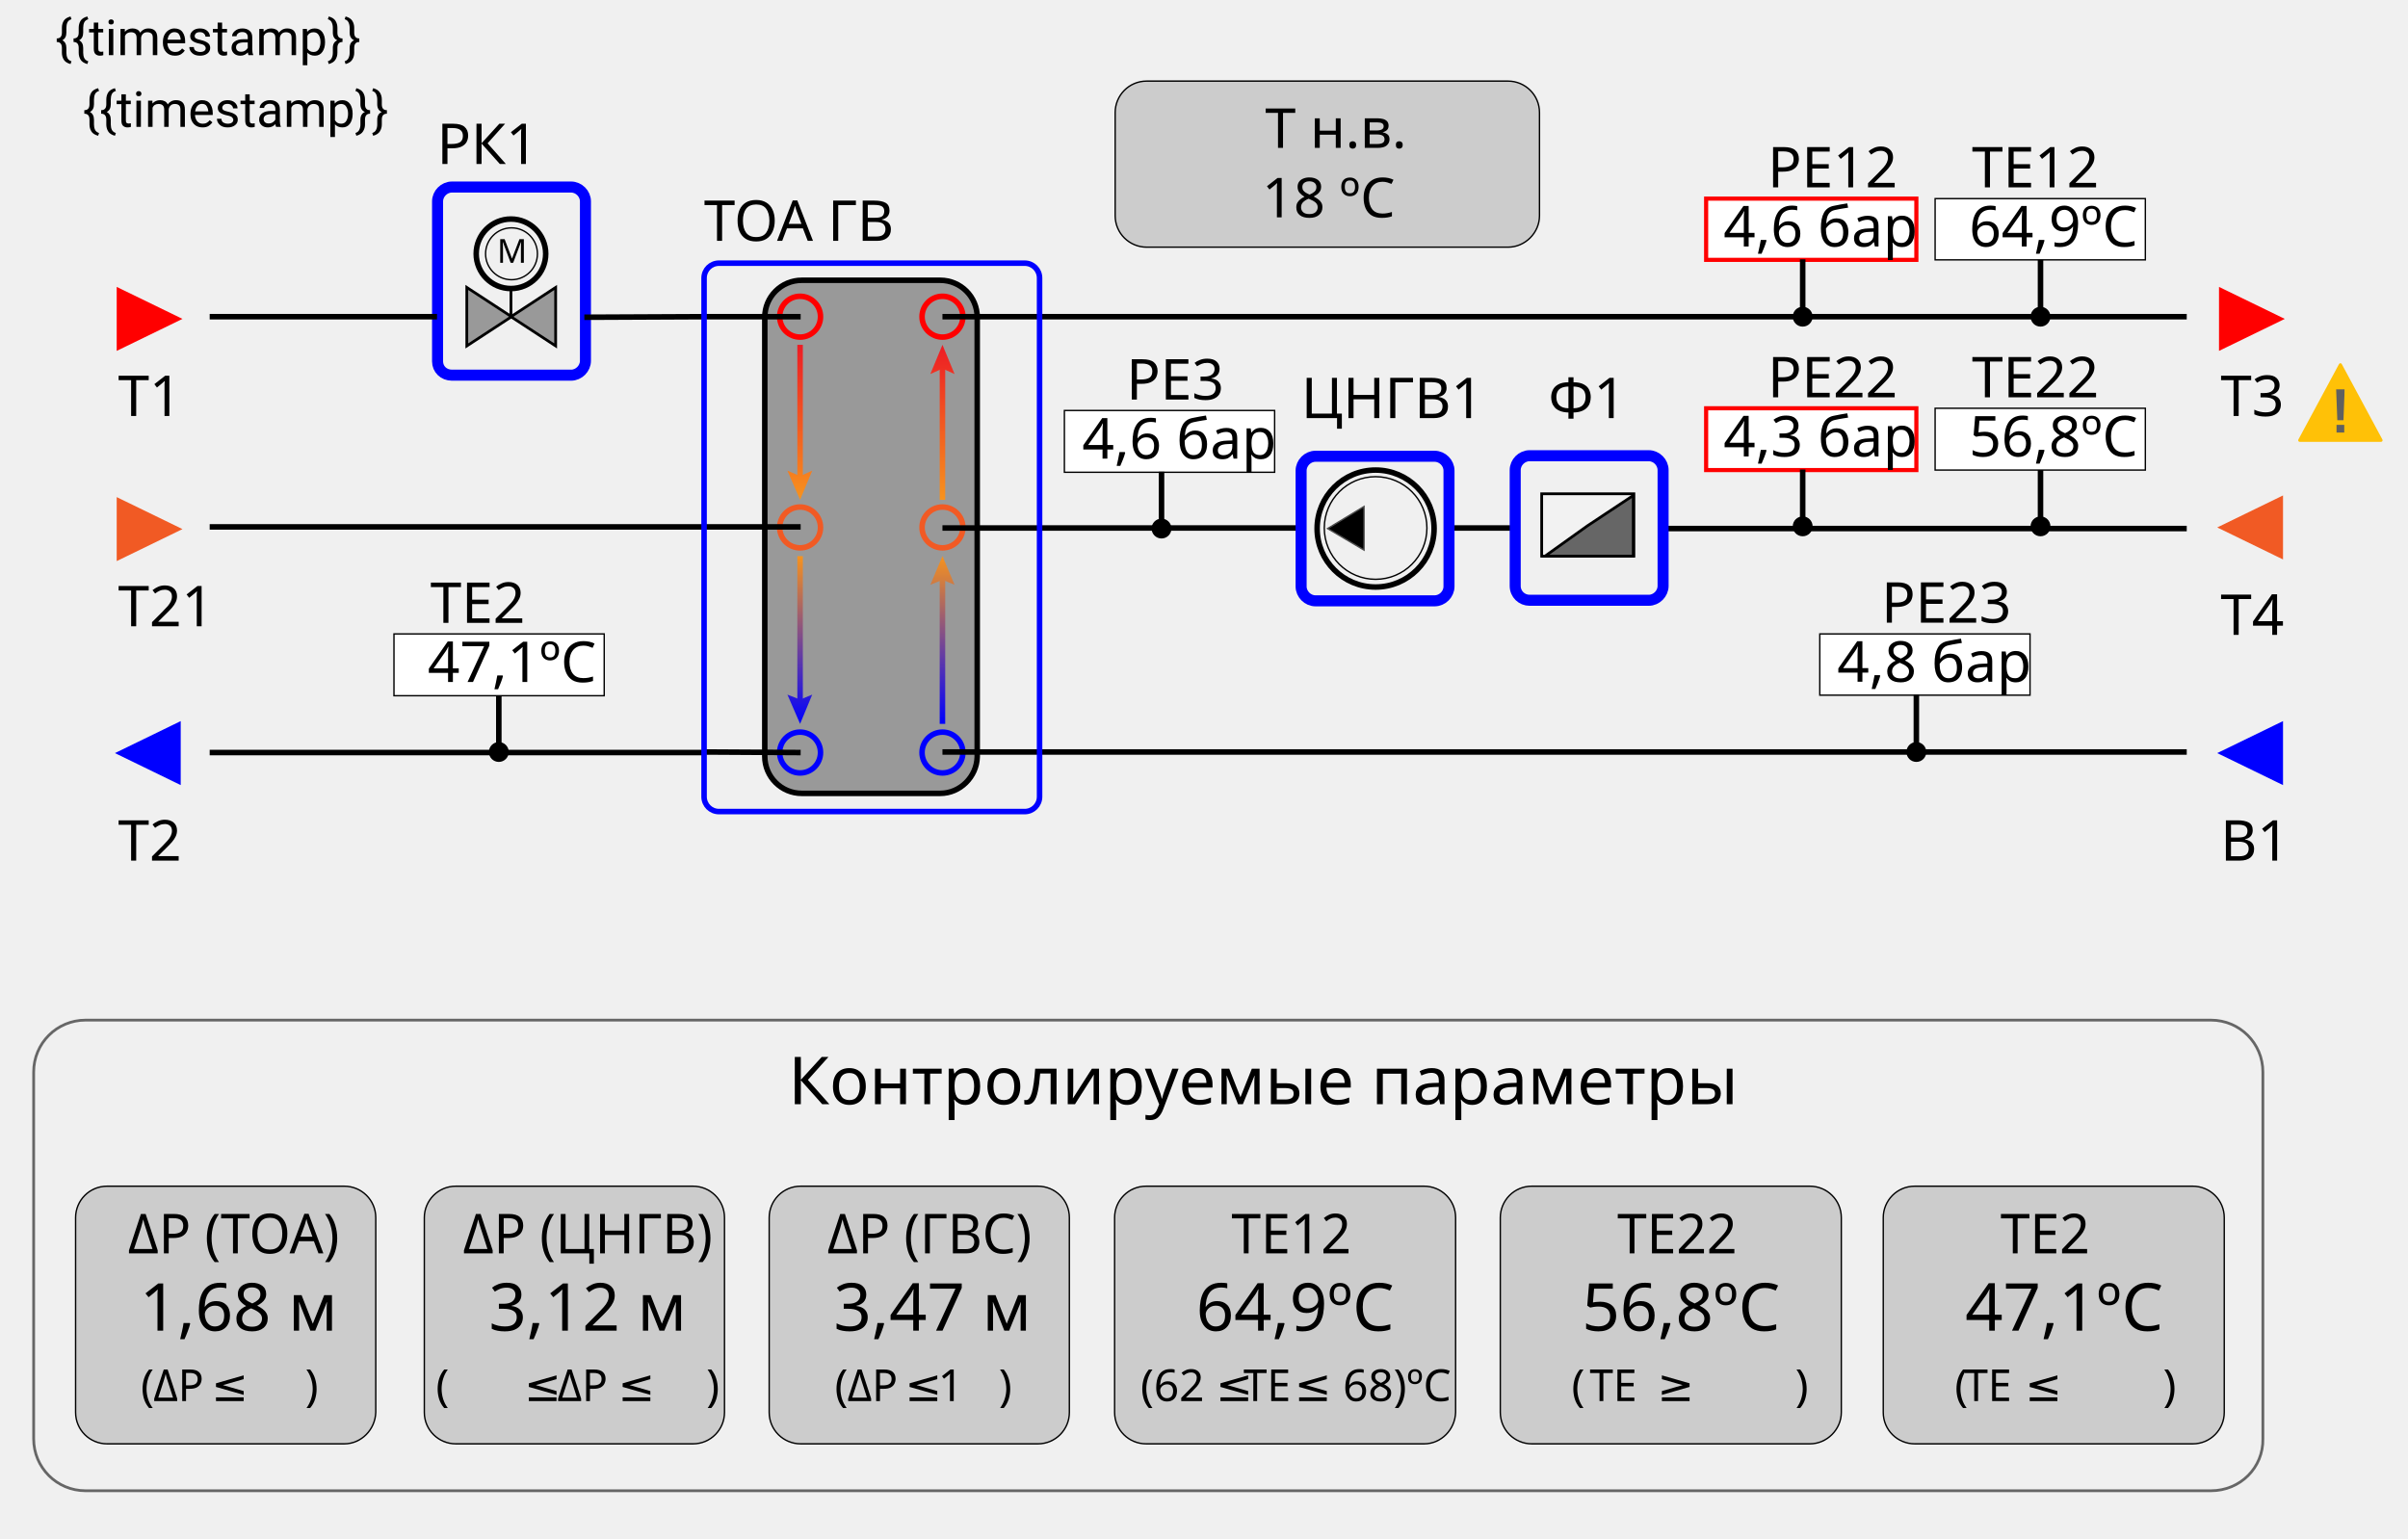
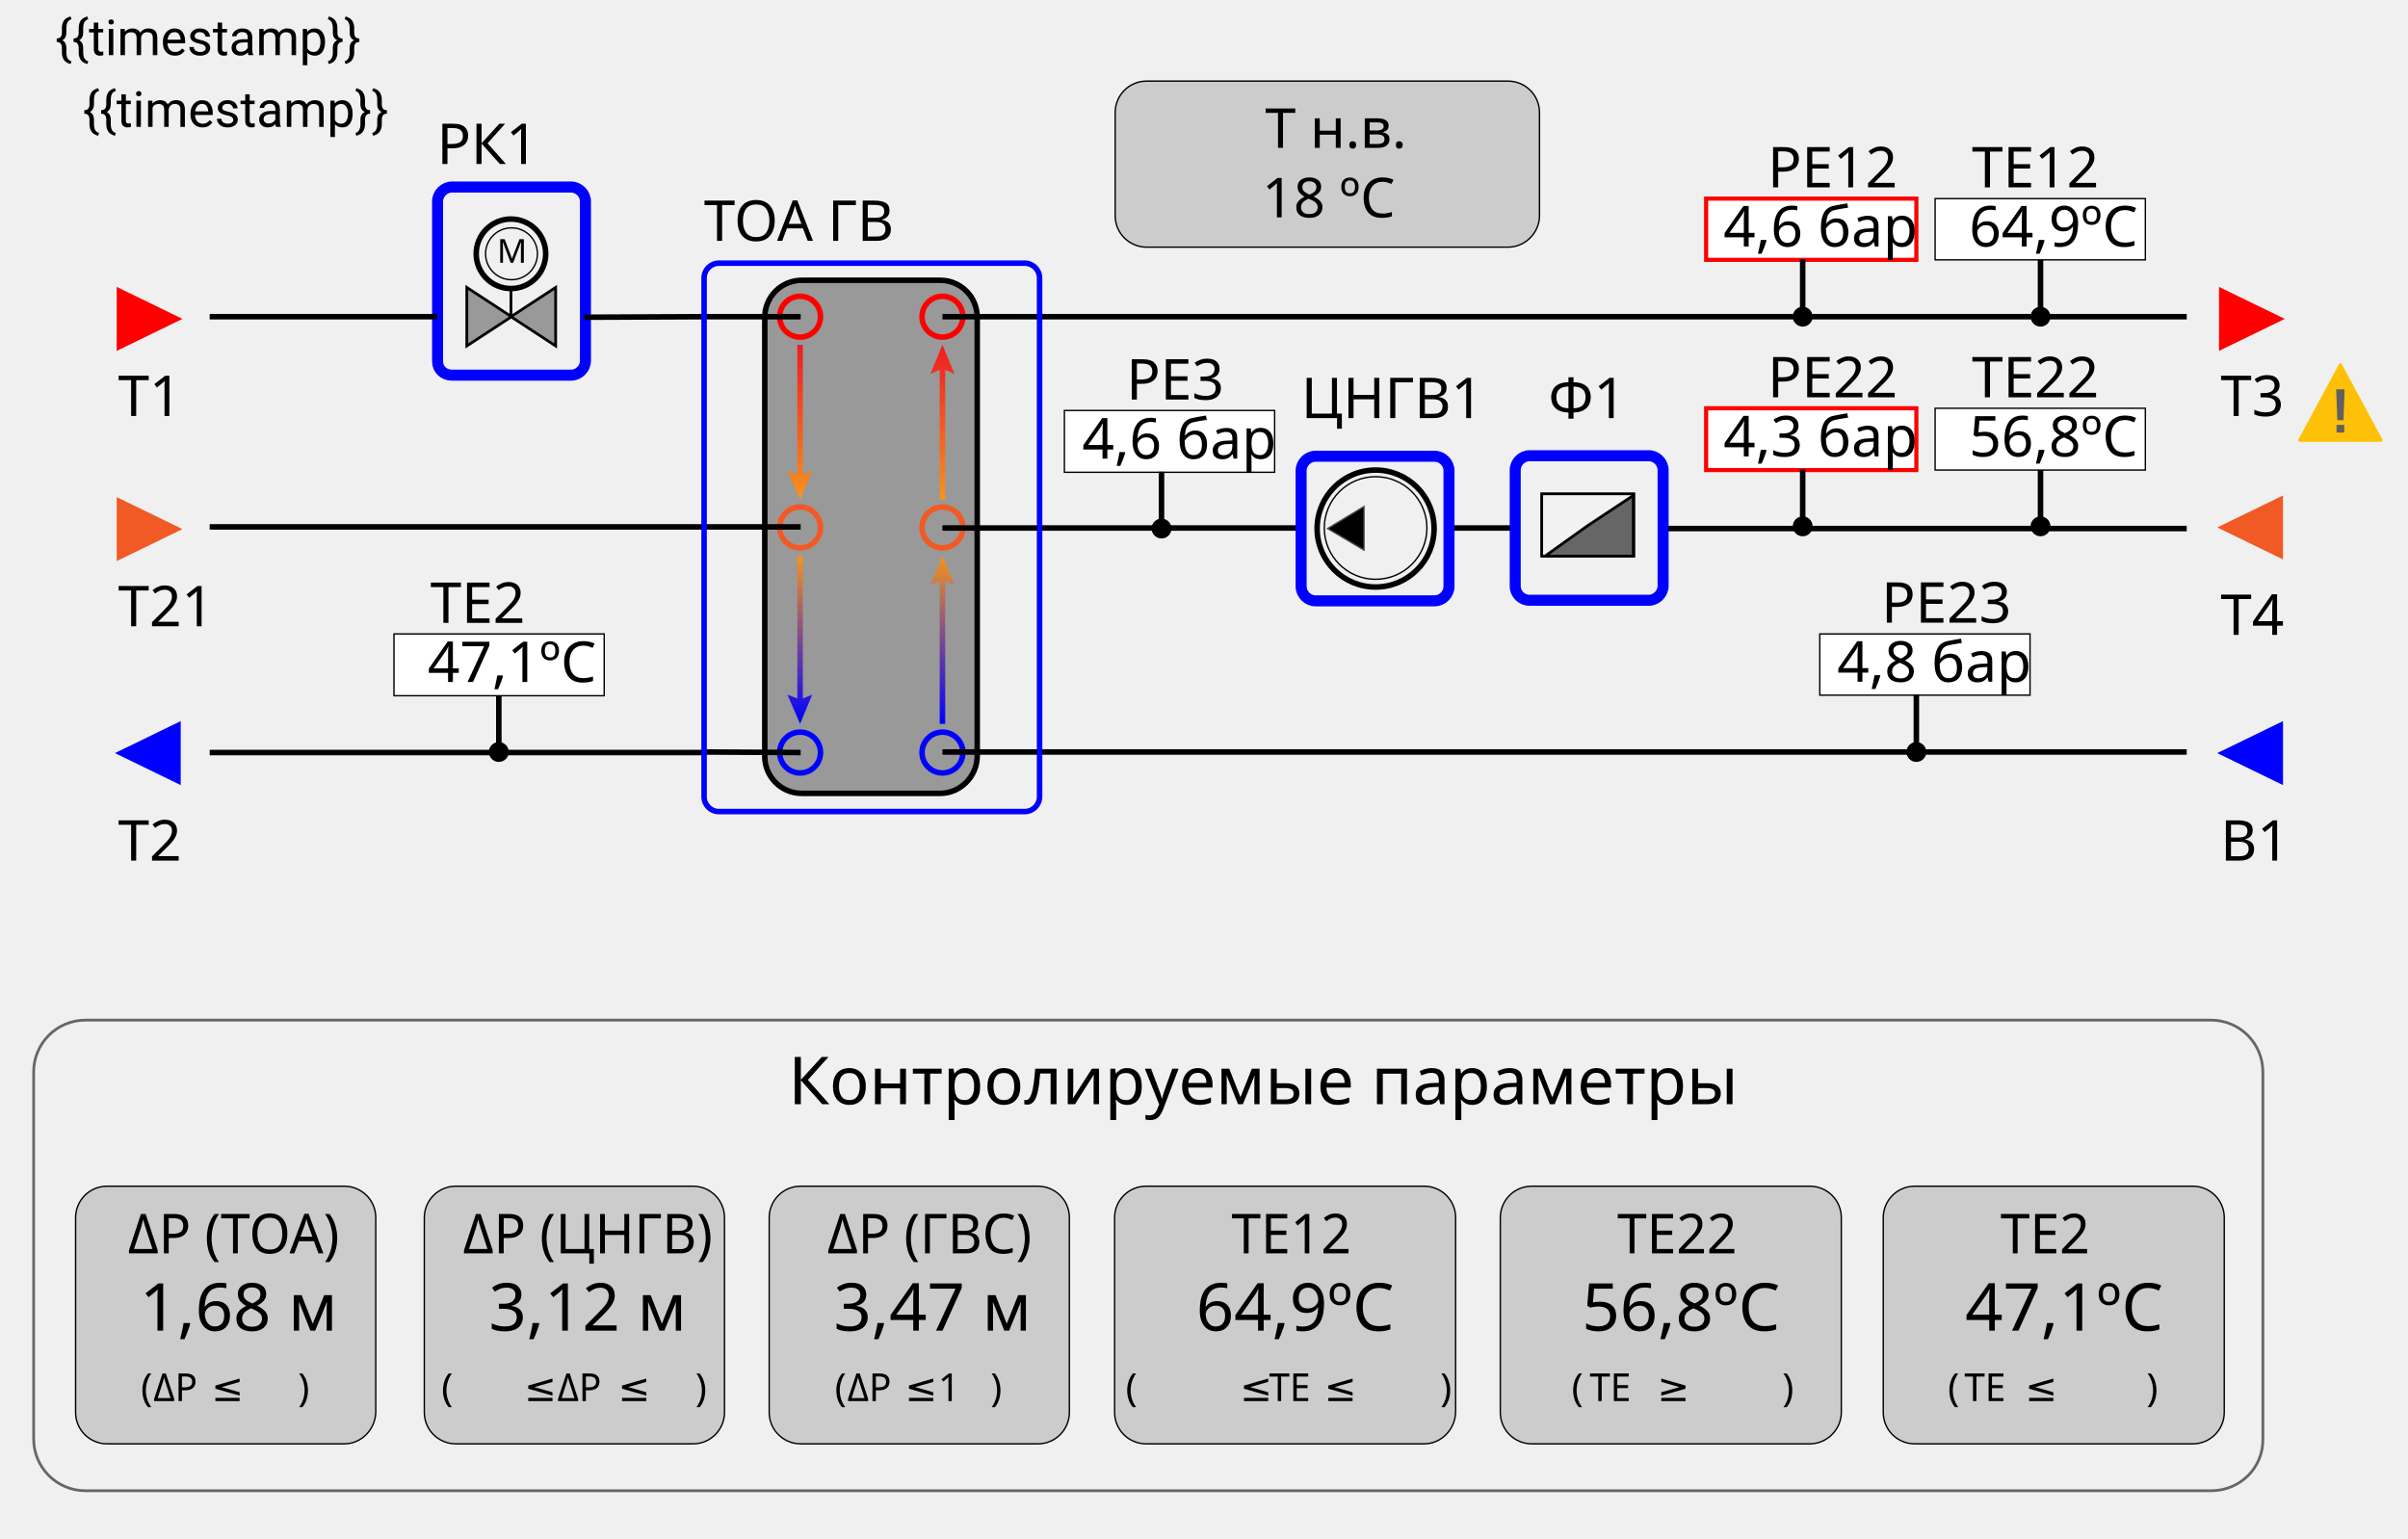
<svg xmlns="http://www.w3.org/2000/svg" version="1.1" id="Layer_1" x="0px" y="0px" viewBox="0 0 436.4 278.8" style="enable-background:new 0 0 436.4 278.8;" xml:space="preserve">
  <defs>
    <g id="emergencyIcon">
      <rect style="fill:#606060;" width="2" height="10" transform="translate(8, 5)" />
      <path style="fill:#FFC107;cursor:pointer" transform="scale(0.035)" d="M479 447.77 268.43 56.64a8 8 0 0 0-14.09 0L43.73 447.77a8 8 0 0 0 7.05 11.79H472a8 8 0 0 0 7-11.79zm-197.62-36.29h-40v-40h40zm-4-63.92h-32l-6-160h44z">
			</path>
    </g>
  </defs>
  <g data-section="timestamp">
    <g transform="matrix(1 0 0 1 10 10)" data-state="timestamp" data-state-eval="if(state.isConnected === false) {element.style.fill = 'red'}">
      <text data-state="timestamp" data-state-format="date" style="font-family: Roboto,Helvetica,Arial,sans-serif; font-size:9px;">{{timestamp}}</text>
      <text data-state="timestamp" data-state-format="time" transform="matrix(1 0 0 1 5 13)" style="font-family: Roboto,Helvetica,Arial,sans-serif; font-size:9px;">{{timestamp}}</text>
    </g>
  </g>
  <line style="fill:none;stroke:#000000;stroke-miterlimit:10;" x1="235.8" y1="95.7" x2="188.4" y2="95.7" />
  <line style="fill:none;stroke:#000000;stroke-miterlimit:10;" x1="274.6" y1="95.7" x2="262.4" y2="95.7" />
  <g>
    <circle style="fill:none;stroke:#000000;stroke-miterlimit:10;" cx="249.3" cy="95.8" r="10.6" />
    <circle style="fill:none;stroke:#000000;stroke-width:0.25;stroke-miterlimit:10;" cx="249.3" cy="95.7" r="9.3" />
    <polygon style="stroke:#4D4D4D;stroke-width:0.25;stroke-miterlimit:10;" points="240.6,95.8 247.2,91.8 247.2,99.7 240.6,95.8   " />
    <g>
      <path style="fill:none;stroke:#0000FF;stroke-width:2;stroke-miterlimit:10;" d="M235.8,106.3v-21c0-1.4,1.2-2.6,2.6-2.6H260    c1.4,0,2.6,1.2,2.6,2.6v21c0,1.4-1.2,2.6-2.6,2.6h-21.6C237,108.9,235.8,107.7,235.8,106.3z" />
    </g>
  </g>
  <line style="fill:none;stroke:#000000;stroke-miterlimit:10;" x1="396.3" y1="95.8" x2="301.4" y2="95.8" />
  <line style="fill:none;stroke:#000000;stroke-miterlimit:10;" x1="396.3" y1="57.4" x2="188.4" y2="57.4" />
  <g>
    <rect x="279.4" y="89.5" style="fill:#F2F2F2;stroke:#000000;stroke-width:0.5;stroke-miterlimit:10;" width="16.7" height="11.3" />
    <polygon style="fill:#666666;stroke:#000000;stroke-width:0.5;stroke-miterlimit:10;" points="287.7,95.3 296,89.8 296,100.8   280,100.8  " />
    <g>
      <path style="fill:none;stroke:#0000FF;stroke-width:2;stroke-miterlimit:10;" d="M274.6,106.2v-21c0-1.4,1.2-2.6,2.6-2.6h21.6    c1.4,0,2.6,1.2,2.6,2.6v21c0,1.4-1.2,2.6-2.6,2.6h-21.6C275.8,108.8,274.6,107.7,274.6,106.2z" />
    </g>
  </g>
  <text transform="matrix(1 0 0 1 235.8254 75.7822)" style="font-family:'MyriadPro-Regular'; font-size:10.218px;">ЦНГВ1</text>
  <text transform="matrix(1 0 0 1 127.5686 43.6562)" style="font-family:'MyriadPro-Regular'; font-size:10.218px;">ТОА ГВ</text>
  <g>
    <path style="fill:#999999;stroke:#000000;stroke-miterlimit:10;" d="M170.4,143.8h-25.1c-3.7,0-6.7-3-6.7-6.7V57.5   c0-3.7,3-6.7,6.7-6.7h25.1c3.7,0,6.7,3,6.7,6.7v79.7C177,140.8,174,143.8,170.4,143.8z" />
    <circle style="fill:none;stroke:#FF0000;stroke-miterlimit:10;" cx="145" cy="57.4" r="3.7" />
    <circle style="fill:none;stroke:#0000FF;stroke-miterlimit:10;" cx="145" cy="136.4" r="3.7" />
    <circle style="fill:none;stroke:#FF0000;stroke-miterlimit:10;" cx="170.8" cy="57.4" r="3.7" />
    <circle style="fill:none;stroke:#0000FF;stroke-miterlimit:10;" cx="170.8" cy="136.4" r="3.7" />
    <circle style="fill:none;stroke:#F15A24;stroke-miterlimit:10;" cx="145" cy="95.6" r="3.7" />
    <circle style="fill:none;stroke:#F15A24;stroke-miterlimit:10;" cx="170.8" cy="95.6" r="3.7" />
  </g>
  <g>
    <polygon style="fill:#999999;stroke:#000000;stroke-width:0.5;stroke-miterlimit:10;" points="92.6,57.4 100.7,52.1 100.7,62.7   92.6,57.4  " />
    <polygon style="fill:#999999;stroke:#000000;stroke-width:0.5;stroke-miterlimit:10;" points="92.7,57.4 84.6,62.7 84.6,52.1   92.7,57.4  " />
    <g>
      <path style="fill:none;stroke:#0000FF;stroke-width:2;stroke-miterlimit:10;" d="M79.3,65.5V36.5c0-1.4,1.2-2.6,2.6-2.6h21.6    c1.4,0,2.6,1.2,2.6,2.6v28.9c0,1.4-1.2,2.6-2.6,2.6H81.9C80.4,68,79.3,66.9,79.3,65.5z" />
    </g>
    <circle style="fill:none;stroke:#000000;stroke-miterlimit:10;" cx="92.6" cy="46" r="6.3" />
    <circle style="fill:none;stroke:#000000;stroke-width:0.25;stroke-miterlimit:10;" cx="92.7" cy="46" r="4.7" />
    <text transform="matrix(1 0 0 1 90.0775 47.6302)" style="font-family:'MyriadPro-Regular'; font-size:6px;">М</text>
    <line style="fill:none;stroke:#000000;stroke-width:0.5;stroke-miterlimit:10;" x1="92.6" y1="57.4" x2="92.6" y2="52.3" />
  </g>
  <text transform="matrix(1 0 0 1 79.1874 29.7244)" style="font-family:'MyriadPro-Regular'; font-size:10.218px;">РК1</text>
  <line style="fill:none;stroke:#000000;stroke-miterlimit:10;" x1="79.2" y1="57.4" x2="38" y2="57.4" />
  <use href="#emergencyIcon" transform="translate(415, 64)" />
  <polygon style="fill:#FF0000;stroke:#FF0000;stroke-width:0.5;stroke-miterlimit:10;" points="413.5,57.8 402.4,63.2 402.4,52.4  413.5,57.8 " />
  <polygon style="fill:#F15A24;stroke:#F15A24;stroke-width:0.5;stroke-miterlimit:10;" points="402.4,95.6 413.5,90.2 413.5,101  402.4,95.6 " />
  <text transform="matrix(1 0 0 1 402.4151 75.395)" style="font-family:'MyriadPro-Regular'; font-size:10.218px;">Т3</text>
  <polygon style="fill:#FF0000;stroke:#FF0000;stroke-width:0.5;stroke-miterlimit:10;" points="32.5,57.8 21.4,63.2 21.4,52.4  32.5,57.8 " />
  <text transform="matrix(1 0 0 1 21.3864 75.395)" style="font-family:'MyriadPro-Regular'; font-size:10.218px;">Т1</text>
  <text transform="matrix(1 0 0 1 402.4142 115.0646)" style="font-family:'MyriadPro-Regular'; font-size:10.218px;">Т4</text>
  <polygon style="fill:#0000FF;stroke:#0000FF;stroke-width:0.5;stroke-miterlimit:10;" points="402.4,136.5 413.5,131.1 413.5,141.9  402.4,136.5 " />
  <text transform="matrix(1 0 0 1 402.4142 155.9816)" style="font-family:'MyriadPro-Regular'; font-size:10.218px;">В1</text>
  <polygon style="fill:#0000FF;stroke:#0000FF;stroke-width:0.5;stroke-miterlimit:10;" points="21.4,136.5 32.5,131.1 32.5,141.9  21.4,136.5 " />
  <text transform="matrix(1 0 0 1 21.3858 155.9816)" style="font-family:'MyriadPro-Regular'; font-size:10.218px;">T2</text>
  <g data-section="tempOutHWS">
    <polygon style="fill:#FFFFFF;stroke:#000000;stroke-width:0.25;stroke-miterlimit:10;" points="388.8,85.2 350.8,85.2 350.7,85.2   350.7,74 350.8,74 388.8,74 388.8,74 388.8,85.2  " />
    <text data-state="tempOutHWS" transform="matrix(1 0 0 1 356.8676 82.7244)" style="font-family:'MyriadPro-Regular'; font-size:10.218px;">56,8ºC</text>
    <line style="fill:none;stroke:#000000;stroke-miterlimit:10;" x1="369.8" y1="95.4" x2="369.8" y2="85.2" />
    <text transform="matrix(1 0 0 1 357.3446 72.0084)" style="font-family:'MyriadPro-Regular'; font-size:10.218px;">TE22</text>
  </g>
  <g data-section="pressOutNet">
    <polygon style="fill:#FFFFFF;stroke:#FF0000;stroke-width:0.75;stroke-miterlimit:10;" points="347.2,85.2 309.2,85.2 309.2,85.2   309.2,74 309.2,74 347.2,74 347.3,74 347.3,85.2  " />
    <text data-state="pressOutNet" transform="matrix(1 0 0 1 312.3297 82.7246)" style="font-family:'MyriadPro-Regular'; font-size:10.218px;">4,3 бар</text>
    <line style="fill:none;stroke:#000000;stroke-miterlimit:10;" x1="326.7" y1="95.5" x2="326.7" y2="85.1" />
    <text transform="matrix(1 0 0 1 320.3517 72.0087)" style="font-family:'MyriadPro-Regular'; font-size:10.218px;">PE22</text>
  </g>
  <circle style="stroke:#000000;stroke-miterlimit:10;" cx="326.7" cy="95.4" r="1.3" />
  <g>
    <polygon style="fill:#FFFFFF;stroke:#000000;stroke-width:0.25;stroke-miterlimit:10;" points="231,85.6 192.9,85.6 192.9,85.6   192.9,74.4 192.9,74.4 231,74.4 231,74.4 231,85.6  " />
    <text data-state="pressOutAfterPump" transform="matrix(1 0 0 1 196.1082 83.1293)" style="font-family:'MyriadPro-Regular'; font-size:10.218px;">4,6 бар</text>
    <line style="fill:none;stroke:#000000;stroke-miterlimit:10;" x1="210.5" y1="95.9" x2="210.5" y2="85.5" />
    <text transform="matrix(1 0 0 1 204.1302 72.4135)" style="font-family:'MyriadPro-Regular'; font-size:10.218px;">PE3</text>
  </g>
  <circle style="stroke:#000000;stroke-miterlimit:10;" cx="210.5" cy="95.8" r="1.3" />
  <circle style="stroke:#000000;stroke-miterlimit:10;" cx="369.8" cy="95.4" r="1.3" />
  <g data-section="tempInHWS">
    <polygon style="fill:#FFFFFF;stroke:#000000;stroke-width:0.25;stroke-miterlimit:10;" points="388.8,47.1 350.8,47.1 350.7,47.1   350.7,36 350.8,36 388.8,36 388.8,36 388.8,47.1  " />
    <text data-state="tempInHWS" transform="matrix(1 0 0 1 356.8676 44.6722)" style="font-family:'MyriadPro-Regular'; font-size:10.218px;">64,9ºC</text>
    <line style="fill:none;stroke:#000000;stroke-miterlimit:10;" x1="369.8" y1="57.4" x2="369.8" y2="47.1" />
    <text transform="matrix(1 0 0 1 357.3446 33.9562)" style="font-family:'MyriadPro-Regular'; font-size:10.218px;">TE12</text>
  </g>
  <g data-section="pressInHWS">
    <polygon style="fill:#FFFFFF;stroke:#FF0000;stroke-width:0.75;stroke-miterlimit:10;" points="347.2,47.1 309.2,47.1 309.2,47.1   309.2,36 309.2,36 347.2,36 347.3,36 347.3,47.1  " />
    <text data-state="pressInHWS" transform="matrix(1 0 0 1 312.3297 44.6724)" style="font-family:'MyriadPro-Regular'; font-size:10.218px;">4,6 бар</text>
    <line style="fill:none;stroke:#000000;stroke-miterlimit:10;" x1="326.7" y1="57.4" x2="326.7" y2="47" />
    <text transform="matrix(1 0 0 1 320.3517 33.9566)" style="font-family:'MyriadPro-Regular'; font-size:10.218px;">PE12</text>
  </g>
  <circle style="stroke:#000000;stroke-miterlimit:10;" cx="326.7" cy="57.4" r="1.3" />
  <circle style="stroke:#000000;stroke-miterlimit:10;" cx="369.8" cy="57.4" r="1.3" />
  <g>
    <polygon style="fill:#FFFFFF;stroke:#000000;stroke-width:0.25;stroke-miterlimit:10;" points="109.5,126.1 71.4,126.1 71.4,126   71.4,114.9 71.4,114.9 109.5,114.9 109.5,114.9 109.5,126  " />
    <text data-state="tempOutNet" transform="matrix(1 0 0 1 77.5 123.6131)" style="font-family:'MyriadPro-Regular'; font-size:10.218px;">47,1ºC</text>
    <line style="fill:none;stroke:#000000;stroke-miterlimit:10;" x1="90.4" y1="136.3" x2="90.4" y2="126.1" />
    <text transform="matrix(1 0 0 1 77.9771 112.897)" style="font-family:'MyriadPro-Regular'; font-size:10.218px;">TE2</text>
  </g>
  <circle style="stroke:#000000;stroke-miterlimit:10;" cx="90.4" cy="136.3" r="1.3" />
  <line style="fill:none;stroke:#000000;stroke-miterlimit:10;" x1="396.3" y1="136.3" x2="188.4" y2="136.3" />
  <g>
    <polygon style="fill:#FFFFFF;stroke:#000000;stroke-width:0.25;stroke-miterlimit:10;" points="367.9,126 329.8,126 329.8,126   329.8,114.9 329.8,114.9 367.9,114.9 367.9,114.9 367.9,126  " />
    <text data-state="pressInCW" transform="matrix(1 0 0 1 332.9416 123.5696)" style="font-family:'MyriadPro-Regular'; font-size:10.218px;">4,8 бар</text>
    <line style="fill:none;stroke:#000000;stroke-miterlimit:10;" x1="347.3" y1="136.3" x2="347.3" y2="125.9" />
    <text transform="matrix(1 0 0 1 340.9636 112.8538)" style="font-family:'MyriadPro-Regular'; font-size:10.218px;">PE23</text>
  </g>
  <circle style="stroke:#000000;stroke-miterlimit:10;" cx="347.3" cy="136.3" r="1.3" />
  <g>
    <path style="fill:#CCCCCC;stroke:#000000;stroke-width:0.25;stroke-miterlimit:10;" d="M273.3,44.8h-65.5c-3.1,0-5.7-2.5-5.7-5.7  V20.4c0-3.1,2.5-5.7,5.7-5.7h65.5c3.1,0,5.7,2.5,5.7,5.7v18.7C279,42.2,276.4,44.8,273.3,44.8z" />
    <text transform="matrix(1 0 0 1 229.2842 26.8054)" style="font-family:'MyriadPro-Regular'; font-size:10px;">Т н.в.</text>
    <text data-state="tempOutAir" transform="matrix(1 0 0 1 226.1242 39.395)" style="font-family:'MyriadPro-Regular'; font-size:10px;"> 18 ºC</text>\
	</g>
-   <path data-state="deltaPressTOA" data-state-eval="if(state.deltaPressTOA &gt; state.limDeltaPressTOA) {element.style.stroke='red'; element.style.strokeWidth=1;}" style="fill:#CCCCCC;stroke:#000000;stroke-width:0.25;stroke-miterlimit:10;" d="M62.4,261.7h-43c-3.1,0-5.7-2.5-5.7-5.7  v-35.3c0-3.1,2.5-5.7,5.7-5.7h43c3.1,0,5.7,2.5,5.7,5.7V256C68,259.1,65.5,261.7,62.4,261.7z" />
-   <text transform="matrix(0.9625 0 0 1 23.1781 227.1754)" style="font-family:'MyriadPro-Regular'; font-size:10px;">ΔP (ТОА)</text>
-   <text data-state="deltaPressTOA" transform="matrix(1 0 0 1 25.3061 241.1879)" style="font-family:'MyriadPro-Regular'; font-size:12px;">1,68 м</text>
  <path style="fill:none;stroke:#666666;stroke-width:0.5;stroke-miterlimit:10;" d="M400.7,270.2H15.5c-5.2,0-9.4-4.2-9.4-9.4v-66.5  c0-5.2,4.2-9.4,9.4-9.4h385.2c5.2,0,9.4,4.2,9.4,9.4v66.5C410.2,266,406,270.2,400.7,270.2z" />
  <text transform="matrix(1 0 0 1 142.8844 200.1409)" style="font-family:'MyriadPro-Regular'; font-size:12px;">Контролируемые параметры</text>
  <line style="fill:none;stroke:#000000;stroke-miterlimit:10;" x1="127.6" y1="57.4" x2="105.9" y2="57.5" />
  <line style="fill:none;stroke:#000000;stroke-miterlimit:10;" x1="127.6" y1="95.5" x2="38" y2="95.5" />
  <polygon style="fill:#F15A24;stroke:#F15A24;stroke-width:0.5;stroke-miterlimit:10;" points="32.5,95.9 21.4,101.3 21.4,90.5  32.5,95.9 " />
  <text transform="matrix(1 0 0 1 21.3864 113.5137)" style="font-family:'MyriadPro-Regular'; font-size:10.218px;">Т21</text>
  <line style="fill:none;stroke:#000000;stroke-miterlimit:10;" x1="170.8" y1="95.7" x2="188.4" y2="95.7" />
  <line style="fill:none;stroke:#000000;stroke-miterlimit:10;" x1="170.8" y1="136.3" x2="188.4" y2="136.3" />
  <line style="fill:none;stroke:#000000;stroke-miterlimit:10;" x1="170.8" y1="57.4" x2="188.4" y2="57.4" />
  <line style="fill:none;stroke:#000000;stroke-miterlimit:10;" x1="127.6" y1="57.4" x2="145.1" y2="57.4" />
  <line style="fill:none;stroke:#000000;stroke-miterlimit:10;" x1="127.6" y1="95.5" x2="145.1" y2="95.5" />
  <line style="fill:none;stroke:#000000;stroke-miterlimit:10;" x1="127.6" y1="136.4" x2="38" y2="136.4" />
  <line style="fill:none;stroke:#000000;stroke-miterlimit:10;" x1="127.6" y1="136.3" x2="145.1" y2="136.4" />
  <text transform="matrix(1 0 0 1 280.604 75.7821)" style="font-family:'MyriadPro-Regular'; font-size:10.218px;">Ф1</text>
  <g>
    <g>
      <linearGradient id="SVGID_1_" gradientUnits="userSpaceOnUse" x1="170.82" y1="131.168" x2="170.82" y2="100.768">
        <stop offset="0" style="stop-color:#0000FF" />
        <stop offset="1" style="stop-color:#F7931E" />
      </linearGradient>
      <line style="fill:none;stroke:url(#SVGID_1_);stroke-miterlimit:10;" x1="170.8" y1="131.2" x2="170.8" y2="104.3" />
      <g>
        <linearGradient id="SVGID_00000003073593200209291440000005478639112698296251_" gradientUnits="userSpaceOnUse" x1="170.82" y1="131.168" x2="170.82" y2="100.768">
          <stop offset="0" style="stop-color:#0000FF" />
          <stop offset="1" style="stop-color:#F7931E" />
        </linearGradient>
        <polygon style="fill:url(#SVGID_00000003073593200209291440000005478639112698296251_);" points="173,106 170.8,105.1 168.6,106     170.8,100.8    " />
      </g>
    </g>
  </g>
  <g>
    <g>
      <linearGradient id="SVGID_00000181073140609169645330000010301978756640400007_" gradientUnits="userSpaceOnUse" x1="170.82" y1="90.595" x2="170.82" y2="62.513">
        <stop offset="0" style="stop-color:#F7931E" />
        <stop offset="1" style="stop-color:#ED1C24" />
      </linearGradient>
      <line style="fill:none;stroke:url(#SVGID_00000181073140609169645330000010301978756640400007_);stroke-miterlimit:10;" x1="170.8" y1="90.6" x2="170.8" y2="66.1" />
      <g>
        <linearGradient id="SVGID_00000121964551502218526500000015389201277508309181_" gradientUnits="userSpaceOnUse" x1="170.82" y1="90.595" x2="170.82" y2="62.513">
          <stop offset="0" style="stop-color:#F7931E" />
          <stop offset="1" style="stop-color:#ED1C24" />
        </linearGradient>
        <polygon style="fill:url(#SVGID_00000121964551502218526500000015389201277508309181_);" points="173,67.8 170.8,66.8     168.6,67.8 170.8,62.5    " />
      </g>
    </g>
  </g>
  <g>
    <g>
      <linearGradient id="SVGID_00000156560013947252714660000017123490611103133109_" gradientUnits="userSpaceOnUse" x1="144.956" y1="131.168" x2="144.956" y2="100.768">
        <stop offset="0" style="stop-color:#0000FF" />
        <stop offset="1" style="stop-color:#F7931E" />
      </linearGradient>
      <line style="fill:none;stroke:url(#SVGID_00000156560013947252714660000017123490611103133109_);stroke-miterlimit:10;" x1="145" y1="127.6" x2="145" y2="100.8" />
      <g>
        <linearGradient id="SVGID_00000032633094524620902720000003798605269548292240_" gradientUnits="userSpaceOnUse" x1="144.956" y1="131.168" x2="144.956" y2="100.768">
          <stop offset="0" style="stop-color:#0000FF" />
          <stop offset="1" style="stop-color:#F7931E" />
        </linearGradient>
        <polygon style="fill:url(#SVGID_00000032633094524620902720000003798605269548292240_);" points="147.2,125.9 145,126.8     142.7,125.9 145,131.2    " />
      </g>
    </g>
  </g>
  <g>
    <g>
      <linearGradient id="SVGID_00000054972982834480912260000012269013910876262571_" gradientUnits="userSpaceOnUse" x1="144.956" y1="90.595" x2="144.956" y2="62.513">
        <stop offset="0" style="stop-color:#F7931E" />
        <stop offset="1" style="stop-color:#ED1C24" />
      </linearGradient>
      <line style="fill:none;stroke:url(#SVGID_00000054972982834480912260000012269013910876262571_);stroke-miterlimit:10;" x1="145" y1="87" x2="145" y2="62.5" />
      <g>
        <linearGradient id="SVGID_00000141431930762282495340000017439940193165611915_" gradientUnits="userSpaceOnUse" x1="144.956" y1="90.595" x2="144.956" y2="62.513">
          <stop offset="0" style="stop-color:#F7931E" />
          <stop offset="1" style="stop-color:#ED1C24" />
        </linearGradient>
        <polygon style="fill:url(#SVGID_00000141431930762282495340000017439940193165611915_);" points="147.2,85.3 145,86.3     142.7,85.3 145,90.6    " />
      </g>
    </g>
  </g>
-   <path style="fill:none;stroke:#0000FF;stroke-miterlimit:10;" d="M185.7,147.1h-55.4c-1.5,0-2.7-1.2-2.7-2.7v-94  c0-1.5,1.2-2.7,2.7-2.7h55.4c1.5,0,2.7,1.2,2.7,2.7v94C188.4,145.9,187.2,147.1,185.7,147.1z" />
-   <text transform="matrix(1 0 0 1 25.5244 253.9454)" style="font-family:'MyriadPro-Regular'; font-size:8px;">(</text>
-   <text transform="matrix(0.9625 0 0 1 27.7964 253.9454)" style="font-family:'MyriadPro-Regular'; font-size:8px;">ΔP </text>
-   <text transform="matrix(1 0 0 1 38.2988 253.9454)" style="font-family:'MyriadPro-Regular'; font-size:8px;">≤</text>
-   <text data-state="limDeltaPressTOA" transform="matrix(1 0 0 1 44.2988 253.9454)" style="font-family:'MyriadPro-Regular'; font-size:8px;" />
-   <text transform="matrix(1 0 0 1 55.2988 253.9454)" style="font-family:'MyriadPro-Regular'; font-size:8px;">)</text>
-   <g>
+   <path style="fill:none;stroke:#0000FF;stroke-miterlimit:10;" d="M185.7,147.1h-55.4c-1.5,0-2.7-1.2-2.7-2.7v-94   c0-1.5,1.2-2.7,2.7-2.7h55.4c1.5,0,2.7,1.2,2.7,2.7v94C188.4,145.9,187.2,147.1,185.7,147.1z" />
+   <g data-section="deltaPressTOA">
+     <path data-state="deltaPressTOA" data-state-eval="if(state.deltaPressTOA &gt; state.limDeltaPressTOA) {element.style.stroke='red'; element.style.strokeWidth=1;}" style="fill:#CCCCCC;stroke:#000000;stroke-width:0.25;stroke-miterlimit:10;" d="M62.4,261.7h-43c-3.1,0-5.7-2.5-5.7-5.7  v-35.3c0-3.1,2.5-5.7,5.7-5.7h43c3.1,0,5.7,2.5,5.7,5.7V256C68,259.1,65.5,261.7,62.4,261.7z" />
+     <text transform="matrix(0.9625 0 0 1 23.1781 227.1754)" style="font-family:'MyriadPro-Regular'; font-size:10px;">ΔP (ТОА)</text>
+     <text data-state="deltaPressTOA" transform="matrix(1 0 0 1 25.3061 241.1879)" style="font-family:'MyriadPro-Regular'; font-size:12px;">1,68 м</text>
+     <text transform="matrix(1 0 0 1 25.5244 253.9454)" style="font-family:'MyriadPro-Regular'; font-size:7px;">(</text>
+     <text transform="matrix(0.9625 0 0 1 27.7964 253.9454)" style="font-family:'MyriadPro-Regular'; font-size:7px;">ΔP</text>
+     <text transform="matrix(1 0 0 1 38.2988 253.9454)" style="font-family:'MyriadPro-Regular'; font-size:7px;">≤</text>
+     <text data-state="limDeltaPressTOA" transform="matrix(1 0 0 1 44.2988 253.9454)" style="font-family:'MyriadPro-Regular'; font-size:7px;" />
+     <text transform="matrix(1 0 0 1 54 253.9454)" style="font-family:'MyriadPro-Regular'; font-size:7px;">)</text>
+   </g>
+   <g data-section="deltaPressPump">
    <path data-state="deltaPressPump" data-state-eval="if(state.deltaPressPump &gt; state.limHighDeltaPressPump || state.deltaPressPump &lt; state.limLowDeltaPressPump) {element.style.stroke = 'red'; element.style.strokeWidth = 1;}" style="fill:#CCCCCC;stroke:#000000;stroke-width:0.25;stroke-miterlimit:10;" d="M125.6,261.7h-43c-3.1,0-5.7-2.5-5.7-5.7  v-35.3c0-3.1,2.5-5.7,5.7-5.7h43c3.1,0,5.7,2.5,5.7,5.7V256C131.3,259.1,128.8,261.7,125.6,261.7z" />
    <text transform="matrix(0.9625 0 0 1 83.8886 227.1754)" style="font-family:'MyriadPro-Regular'; font-size:10px;">ΔP (ЦНГВ)</text>
    <text data-state="deltaPressPump" transform="matrix(1 0 0 1 88.5717 241.1879)" style="font-family:'MyriadPro-Regular'; font-size:12px;">3,12 м</text>
-     <text transform="matrix(1 0 0 1 79 253.9454)" style="font-family:'MyriadPro-Regular'; font-size:8px;">(</text>
-     <text data-state="limLowDeltaPressPump" transform="matrix(1 0 0 1 82 253.9454)" style="font-family:'MyriadPro-Regular'; font-size:8px;" />
-     <text transform="matrix(1 0 0 1 95 253.9454)" style="font-family:'MyriadPro-Regular'; font-size:8px;">≤</text>
-     <text transform="matrix(0.9625 0 0 1 101 253.9454)" style="font-family:'MyriadPro-Regular'; font-size:8px;">ΔP</text>
-     <text transform="matrix(1 0 0 1 112 253.9454)" style="font-family:'MyriadPro-Regular'; font-size:8px;">≤</text>
-     <text data-state="limHighDeltaPressPump" transform="matrix(1 0 0 1 117 253.9454)" style="font-family:'MyriadPro-Regular'; font-size:8px;" />
-     <text transform="matrix(1 0 0 1 128 253.9454)" style="font-family:'MyriadPro-Regular'; font-size:8px;">)</text>
-   </g>
-   <g>
+     <text transform="matrix(1 0 0 1 80 253.9454)" style="font-family:'MyriadPro-Regular'; font-size:7px;">(</text>
+     <text data-state="limLowDeltaPressPump" transform="matrix(1 0 0 1 82 253.9454)" style="font-family:'MyriadPro-Regular'; font-size:7px;" />
+     <text transform="matrix(1 0 0 1 95 253.9454)" style="font-family:'MyriadPro-Regular'; font-size:7px;">≤</text>
+     <text transform="matrix(0.9625 0 0 1 101 253.9454)" style="font-family:'MyriadPro-Regular'; font-size:7px;">ΔP</text>
+     <text transform="matrix(1 0 0 1 112 253.9454)" style="font-family:'MyriadPro-Regular'; font-size:7px;">≤</text>
+     <text data-state="limHighDeltaPressPump" transform="matrix(1 0 0 1 117 253.9454)" style="font-family:'MyriadPro-Regular'; font-size:7px;" />
+     <text transform="matrix(1 0 0 1 126 253.9454)" style="font-family:'MyriadPro-Regular'; font-size:7px;">)</text>
+   </g>
+   <g data-section="deltaPressHWS">
    <path data-state="deltaPressHWS" data-state-eval="if(state.deltaPressHWS &gt; state.limHighDeltaPressHWS) {element.style.stroke='red'; element.style.strokeWidth=1;}" style="fill:#CCCCCC;stroke:#000000;stroke-width:0.25;stroke-miterlimit:10;" d="M188.1,261.7h-43c-3.1,0-5.7-2.5-5.7-5.7v-35.3  c0-3.1,2.5-5.7,5.7-5.7h43c3.1,0,5.7,2.5,5.7,5.7V256C193.8,259.1,191.3,261.7,188.1,261.7z" />
    <text transform="matrix(0.9625 0 0 1 149.9076 227.1754)" style="font-family:'MyriadPro-Regular'; font-size:10px;">ΔP (ГВС)</text>
    <text data-state="deltaPressHWS" transform="matrix(1 0 0 1 151.0681 241.1879)" style="font-family:'MyriadPro-Regular'; font-size:12px;">3,47 м</text>
-     <text transform="matrix(1 0 0 1 151.2856 253.9454)" style="font-family:'MyriadPro-Regular'; font-size:8px;">(</text>
-     <text transform="matrix(0.9625 0 0 1 153.5576 253.9454)" style="font-family:'MyriadPro-Regular'; font-size:8px;">ΔP </text>
-     <text transform="matrix(1 0 0 1 164 253.9454)" style="font-family:'MyriadPro-Regular'; font-size:8px;">≤</text>
-     <text transform="matrix(1 0 0 1 170 253.9454)" style="font-family:'MyriadPro-Regular'; font-size:8px;" data-state="limHighDeltaPressHWS">1</text>
-     <text transform="matrix(1 0 0 1 181 253.9454)" style="font-family:'MyriadPro-Regular'; font-size:8px;">)</text>
-   </g>
-   <path style="fill:#CCCCCC;stroke:#000000;stroke-width:0.25;stroke-miterlimit:10;" d="M258.1,261.7h-50.4c-3.1,0-5.7-2.5-5.7-5.7  v-35.3c0-3.1,2.5-5.7,5.7-5.7h50.4c3.1,0,5.7,2.5,5.7,5.7V256C263.7,259.1,261.2,261.7,258.1,261.7z" />
-   <text transform="matrix(0.9625 0 0 1 223.1699 227.1754)" style="font-family:'MyriadPro-Regular'; font-size:10px;">TE12</text>
-   <text data-state="tempInHWS" transform="matrix(1 0 0 1 216.7767 241.1879)" style="font-family:'MyriadPro-Regular'; font-size:12px;">64,9ºC</text>
-   <text transform="matrix(1 0 0 1 206.7071 253.9454)" style="font-family:'MyriadPro-Regular'; font-size:8px;">(62 ≤ </text>
-   <text transform="matrix(0.9625 0 0 1 225.3467 253.9454)" style="font-family:'MyriadPro-Regular'; font-size:8px;">TE </text>
-   <text transform="matrix(1 0 0 1 234.5938 253.9454)" style="font-family:'MyriadPro-Regular'; font-size:8px;">≤ 68)ºC</text>
-   <path data-state="tempOutHWS" data-state-eval="if(state.tempOutHWS &lt;= state.limLowTempOutHWS) {element.style.stroke='red'; element.style.strokeWidth=1;}" style="fill:#CCCCCC;stroke:#000000;stroke-width:0.25;stroke-miterlimit:10;" d="M328,261.7h-50.4c-3.1,0-5.7-2.5-5.7-5.7  v-35.3c0-3.1,2.5-5.7,5.7-5.7H328c3.1,0,5.7,2.5,5.7,5.7V256C333.7,259.1,331.1,261.7,328,261.7z" />
-   <text transform="matrix(0.9625 0 0 1 293.0992 227.1754)" style="font-family:'MyriadPro-Regular'; font-size:10px;">TE22</text>
-   <text data-state="tempOutHWS" transform="matrix(1 0 0 1 286.706 241.1879)" style="font-family:'MyriadPro-Regular'; font-size:12px;">56,8ºC</text>
-   <text transform="matrix(1 0 0 1 284.82 253.9454)" style="font-family:'MyriadPro-Regular'; font-size:8px;">(</text>
-   <text transform="matrix(0.9625 0 0 1 288.0919 253.9454)" style="font-family:'MyriadPro-Regular'; font-size:8px;">TE</text>
-   <text transform="matrix(1 0 0 1 300.339 253.9454)" style="font-family:'MyriadPro-Regular'; font-size:8px;">≥</text>
-   <text data-state="limLowTempOutHWS" transform="matrix(1 0 0 1 306.339 253.9454)" style="font-family:'MyriadPro-Regular'; font-size:8px;" />
-   <text transform="matrix(1 0 0 1 325.339 253.9454)" style="font-family:'MyriadPro-Regular'; font-size:8px;">)</text>
-   <path data-state="tempOutNet" data-state-eval="if(state.tempOutNet &gt; state.limHighTempOutNet) {element.style.stroke = 'red'; element.style.strokeWidth = 1;}" style="fill:#CCCCCC;stroke:#000000;stroke-width:0.25;stroke-miterlimit:10;" d="M397.4,261.7H347c-3.1,0-5.7-2.5-5.7-5.7  v-35.3c0-3.1,2.5-5.7,5.7-5.7h50.4c3.1,0,5.7,2.5,5.7,5.7V256C403.1,259.1,400.6,261.7,397.4,261.7z" />
-   <text transform="matrix(0.9625 0 0 1 362.5383 227.1754)" style="font-family:'MyriadPro-Regular'; font-size:10px;">TE2</text>
-   <text data-state="tempOutNet" transform="matrix(1 0 0 1 356.145 241.1879)" style="font-family:'MyriadPro-Regular'; font-size:12px;">47,1ºC</text>
-   <text transform="matrix(1 0 0 1 354.2595 253.9454)" style="font-family:'MyriadPro-Regular'; font-size:8px;">(</text>
-   <text transform="matrix(0.9625 0 0 1 356 253.9454)" style="font-family:'MyriadPro-Regular'; font-size:8px;">TE</text>
-   <text transform="matrix(1 0 0 1 367 253.9454)" style="font-family:'MyriadPro-Regular'; font-size:8px;">≤</text>
-   <text data-state="limHighTempOutNet" transform="matrix(1 0 0 1 373 253.9454)" style="font-family:'MyriadPro-Regular'; font-size:8px;" />
-   <text transform="matrix(1 0 0 1 392 253.9454)" style="font-family:'MyriadPro-Regular'; font-size:8px;">)</text>
+     <text transform="matrix(1 0 0 1 151.2856 253.9454)" style="font-family:'MyriadPro-Regular'; font-size:7px;">(</text>
+     <text transform="matrix(0.9625 0 0 1 153.5576 253.9454)" style="font-family:'MyriadPro-Regular'; font-size:7px;">ΔP </text>
+     <text transform="matrix(1 0 0 1 164 253.9454)" style="font-family:'MyriadPro-Regular'; font-size:7px;">≤</text>
+     <text transform="matrix(1 0 0 1 170 253.9454)" style="font-family:'MyriadPro-Regular'; font-size:7px;" data-state="limHighDeltaPressHWS">1</text>
+     <text transform="matrix(1 0 0 1 179.5 253.9454)" style="font-family:'MyriadPro-Regular'; font-size:7px;">)</text>
+   </g>
+   <g data-section="tempInHWS">
+     <path data-state="tempInHWS" data-state-eval="if(state.tempInHWS &lt; state.limLowTempInHWS || state.tempInHWS &gt; state.limHighTempInHWS) {element.style.stroke = 'red'; element.style.strokeWidth = 1;}" style="fill:#CCCCCC;stroke:#000000;stroke-width:0.25;stroke-miterlimit:10;" d="M258.1,261.7h-50.4c-3.1,0-5.7-2.5-5.7-5.7  v-35.3c0-3.1,2.5-5.7,5.7-5.7h50.4c3.1,0,5.7,2.5,5.7,5.7V256C263.7,259.1,261.2,261.7,258.1,261.7z" />
+     <text transform="matrix(0.9625 0 0 1 223.1699 227.1754)" style="font-family:'MyriadPro-Regular'; font-size:10px;">TE12</text>
+     <text data-state="tempInHWS" transform="matrix(1 0 0 1 216.7767 241.1879)" style="font-family:'MyriadPro-Regular'; font-size:12px;">64,9ºC</text>
+     <text transform="matrix(1 0 0 1 204 253.9454)" style="font-family:'MyriadPro-Regular'; font-size:7px;">(</text>
+     <text data-state="limLowTempInHWS" transform="matrix(1 0 0 1 206 253.9454)" style="font-family:'MyriadPro-Regular'; font-size:7px;" />
+     <text transform="matrix(1 0 0 1 224.7071 253.9454)" style="font-family:'MyriadPro-Regular'; font-size:7px;">≤</text>
+     <text transform="matrix(0.9625 0 0 1 230 253.9454)" style="font-family:'MyriadPro-Regular'; font-size:7px;">TE</text>
+     <text transform="matrix(1 0 0 1 240 253.9454)" style="font-family:'MyriadPro-Regular'; font-size:7px;">≤</text>
+     <text data-state="limHighTempInHWS" transform="matrix(1 0 0 1 245 253.9454)" style="font-family:'MyriadPro-Regular'; font-size:7px;" />
+     <text transform="matrix(1 0 0 1 261 253.9454)" style="font-family:'MyriadPro-Regular'; font-size:7px;">)</text>
+   </g>
+   <g data-section="tempOutHWS">
+     <path data-state="tempOutHWS" data-state-eval="if(state.tempOutHWS &lt;= state.limLowTempOutHWS) {element.style.stroke='red'; element.style.strokeWidth=1;}" style="fill:#CCCCCC;stroke:#000000;stroke-width:0.25;stroke-miterlimit:10;" d="M328,261.7h-50.4c-3.1,0-5.7-2.5-5.7-5.7  v-35.3c0-3.1,2.5-5.7,5.7-5.7H328c3.1,0,5.7,2.5,5.7,5.7V256C333.7,259.1,331.1,261.7,328,261.7z" />
+     <text transform="matrix(0.9625 0 0 1 293.0992 227.1754)" style="font-family:'MyriadPro-Regular'; font-size:10px;">TE22</text>
+     <text data-state="tempOutHWS" transform="matrix(1 0 0 1 286.706 241.1879)" style="font-family:'MyriadPro-Regular'; font-size:12px;">56,8ºC</text>
+     <text transform="matrix(1 0 0 1 284.82 253.9454)" style="font-family:'MyriadPro-Regular'; font-size:7px;">(</text>
+     <text transform="matrix(0.9625 0 0 1 288.0919 253.9454)" style="font-family:'MyriadPro-Regular'; font-size:7px;">TE</text>
+     <text transform="matrix(1 0 0 1 300.339 253.9454)" style="font-family:'MyriadPro-Regular'; font-size:7px;">≥</text>
+     <text data-state="limLowTempOutHWS" transform="matrix(1 0 0 1 306.339 253.9454)" style="font-family:'MyriadPro-Regular'; font-size:7px;" />
+     <text transform="matrix(1 0 0 1 323 253.9454)" style="font-family:'MyriadPro-Regular'; font-size:7px;">)</text>
+   </g>
+   <g data-section="tempOutNet">
+     <path data-state="tempOutNet" data-state-eval="if(state.tempOutNet &gt; state.limHighTempOutNet) {element.style.stroke = 'red'; element.style.strokeWidth = 1;}" style="fill:#CCCCCC;stroke:#000000;stroke-width:0.25;stroke-miterlimit:10;" d="M397.4,261.7H347c-3.1,0-5.7-2.5-5.7-5.7  v-35.3c0-3.1,2.5-5.7,5.7-5.7h50.4c3.1,0,5.7,2.5,5.7,5.7V256C403.1,259.1,400.6,261.7,397.4,261.7z" />
+     <text transform="matrix(0.9625 0 0 1 362.5383 227.1754)" style="font-family:'MyriadPro-Regular'; font-size:10px;">TE2</text>
+     <text data-state="tempOutNet" transform="matrix(1 0 0 1 356.145 241.1879)" style="font-family:'MyriadPro-Regular'; font-size:12px;">47,1ºC</text>
+     <text transform="matrix(1 0 0 1 353 253.9454)" style="font-family:'MyriadPro-Regular'; font-size:7px;">(</text>
+     <text transform="matrix(0.9625 0 0 1 356 253.9454)" style="font-family:'MyriadPro-Regular'; font-size:7px;">TE</text>
+     <text transform="matrix(1 0 0 1 367 253.9454)" style="font-family:'MyriadPro-Regular'; font-size:7px;">≤</text>
+     <text data-state="limHighTempOutNet" transform="matrix(1 0 0 1 373 253.9454)" style="font-family:'MyriadPro-Regular'; font-size:7px;" />
+     <text transform="matrix(1 0 0 1 389 253.9454)" style="font-family:'MyriadPro-Regular'; font-size:7px;">)</text>
+   </g>
</svg>
